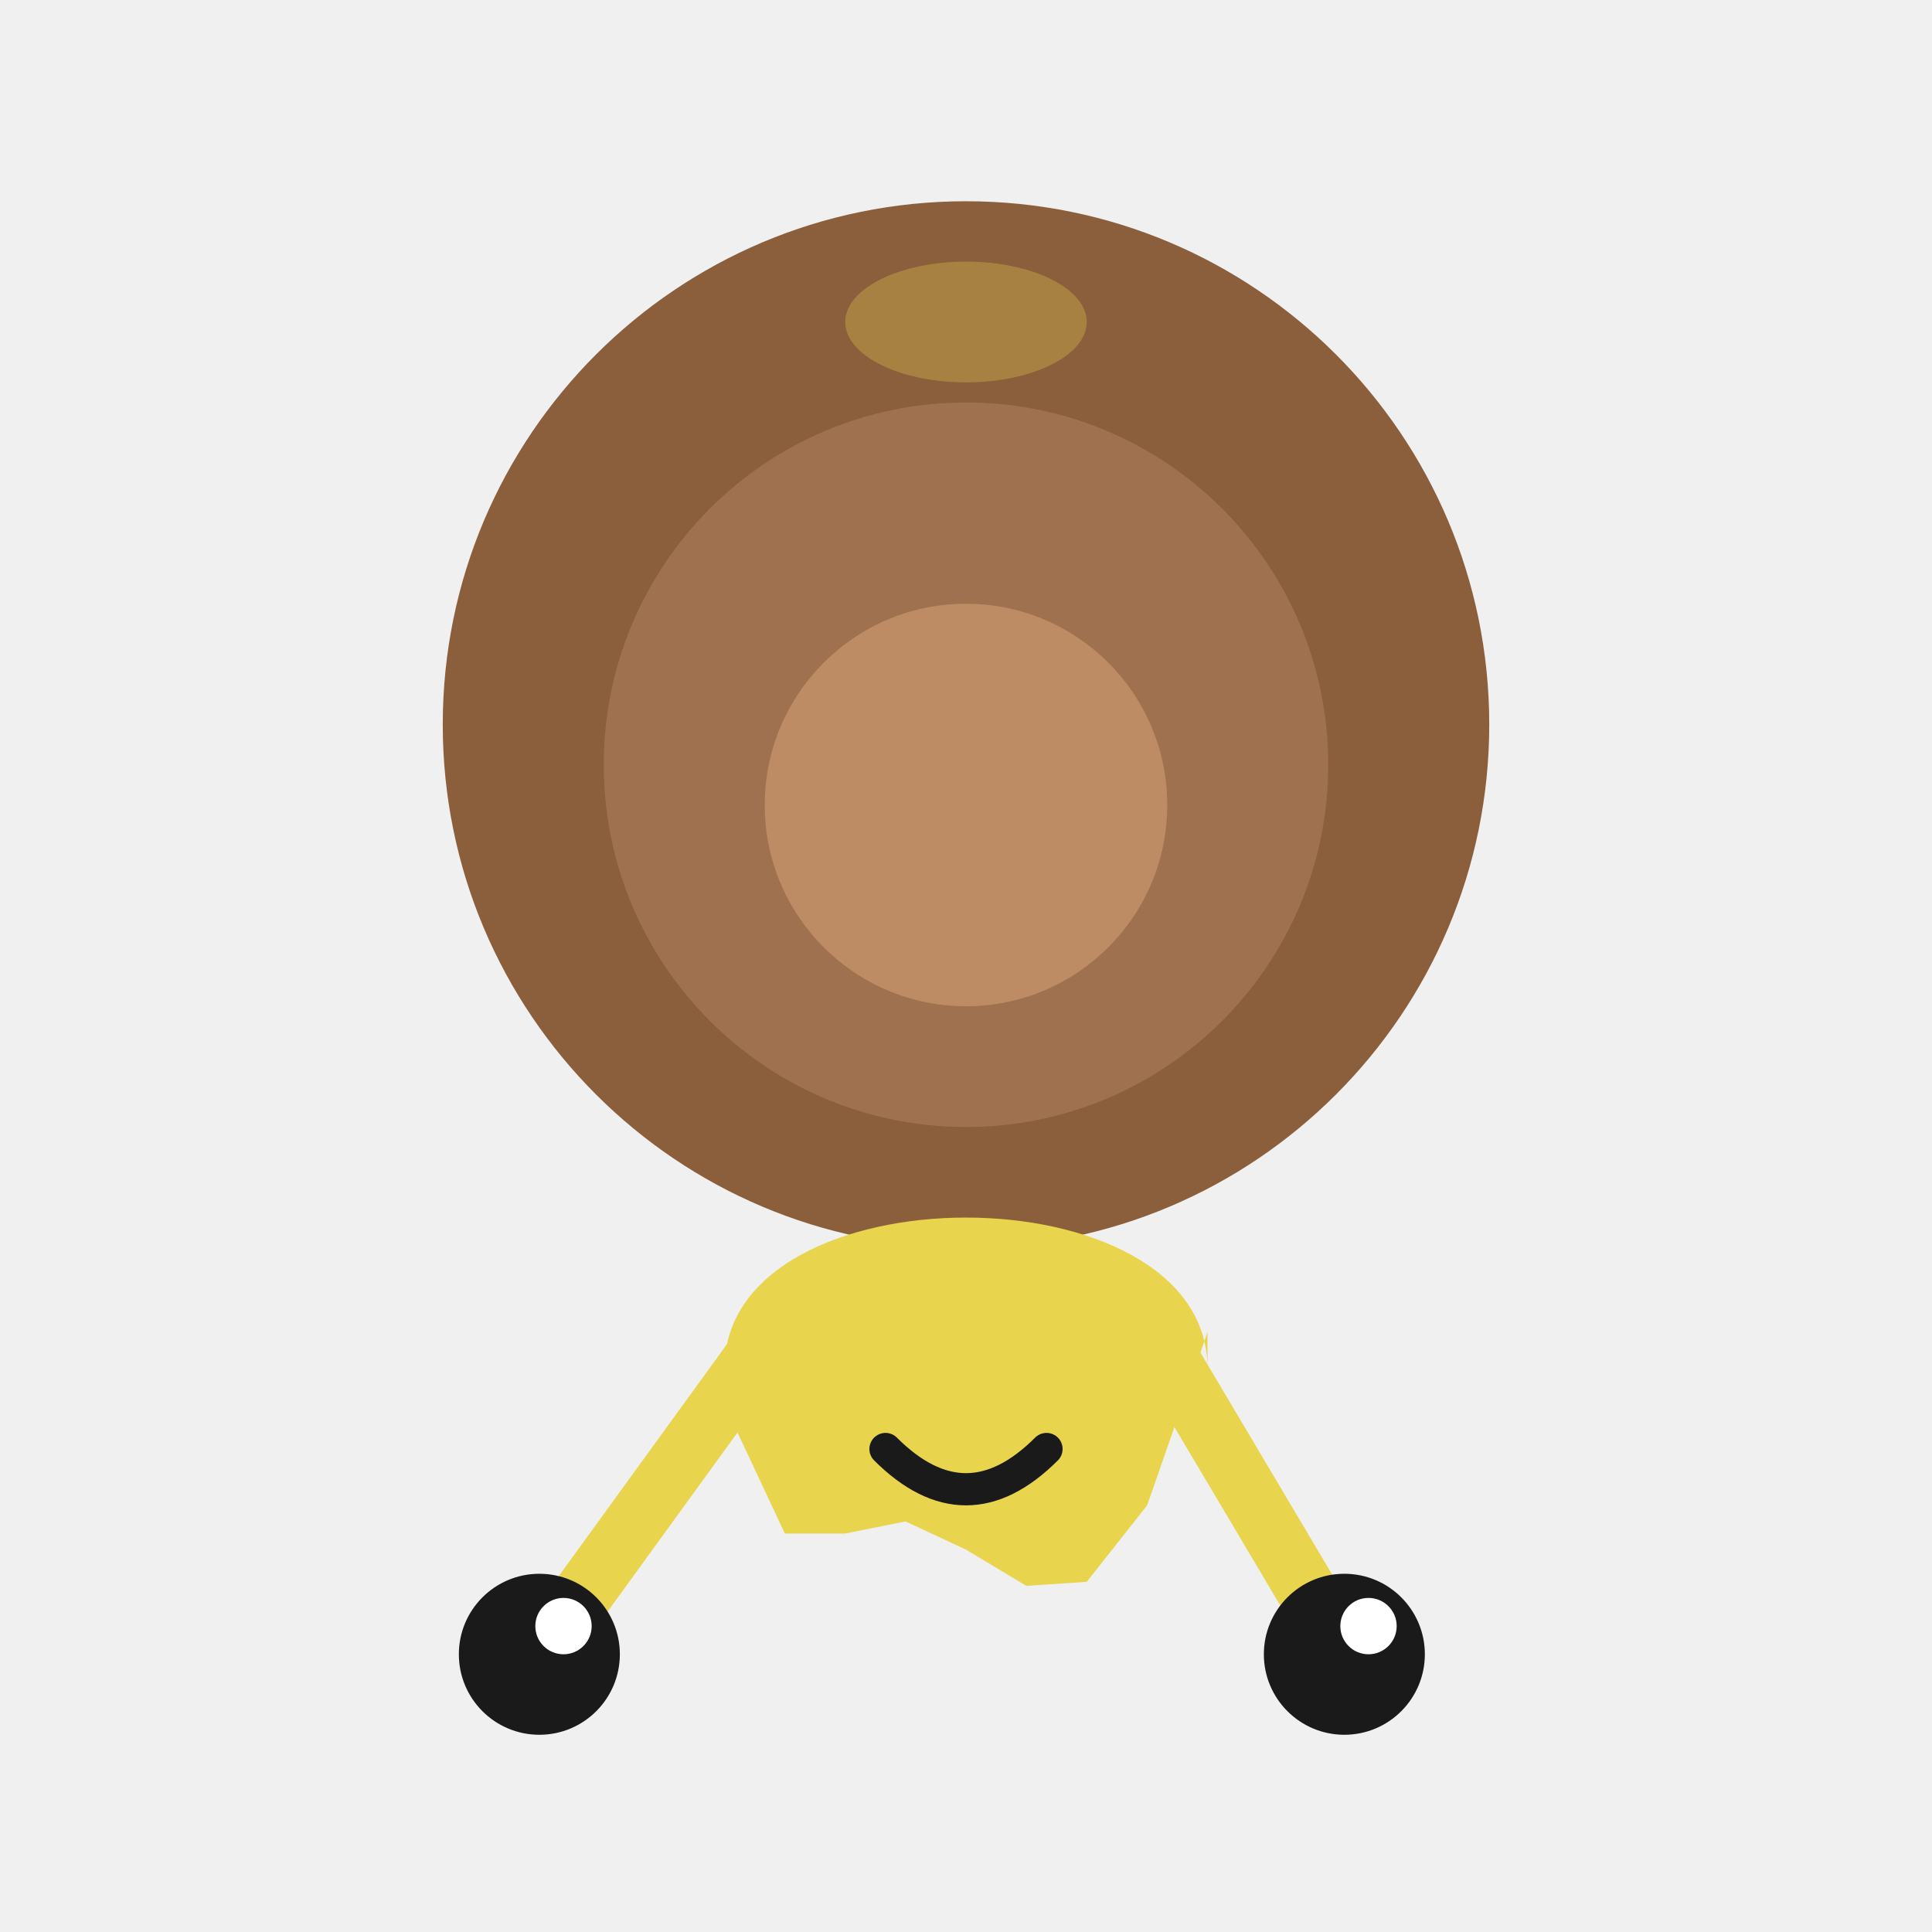
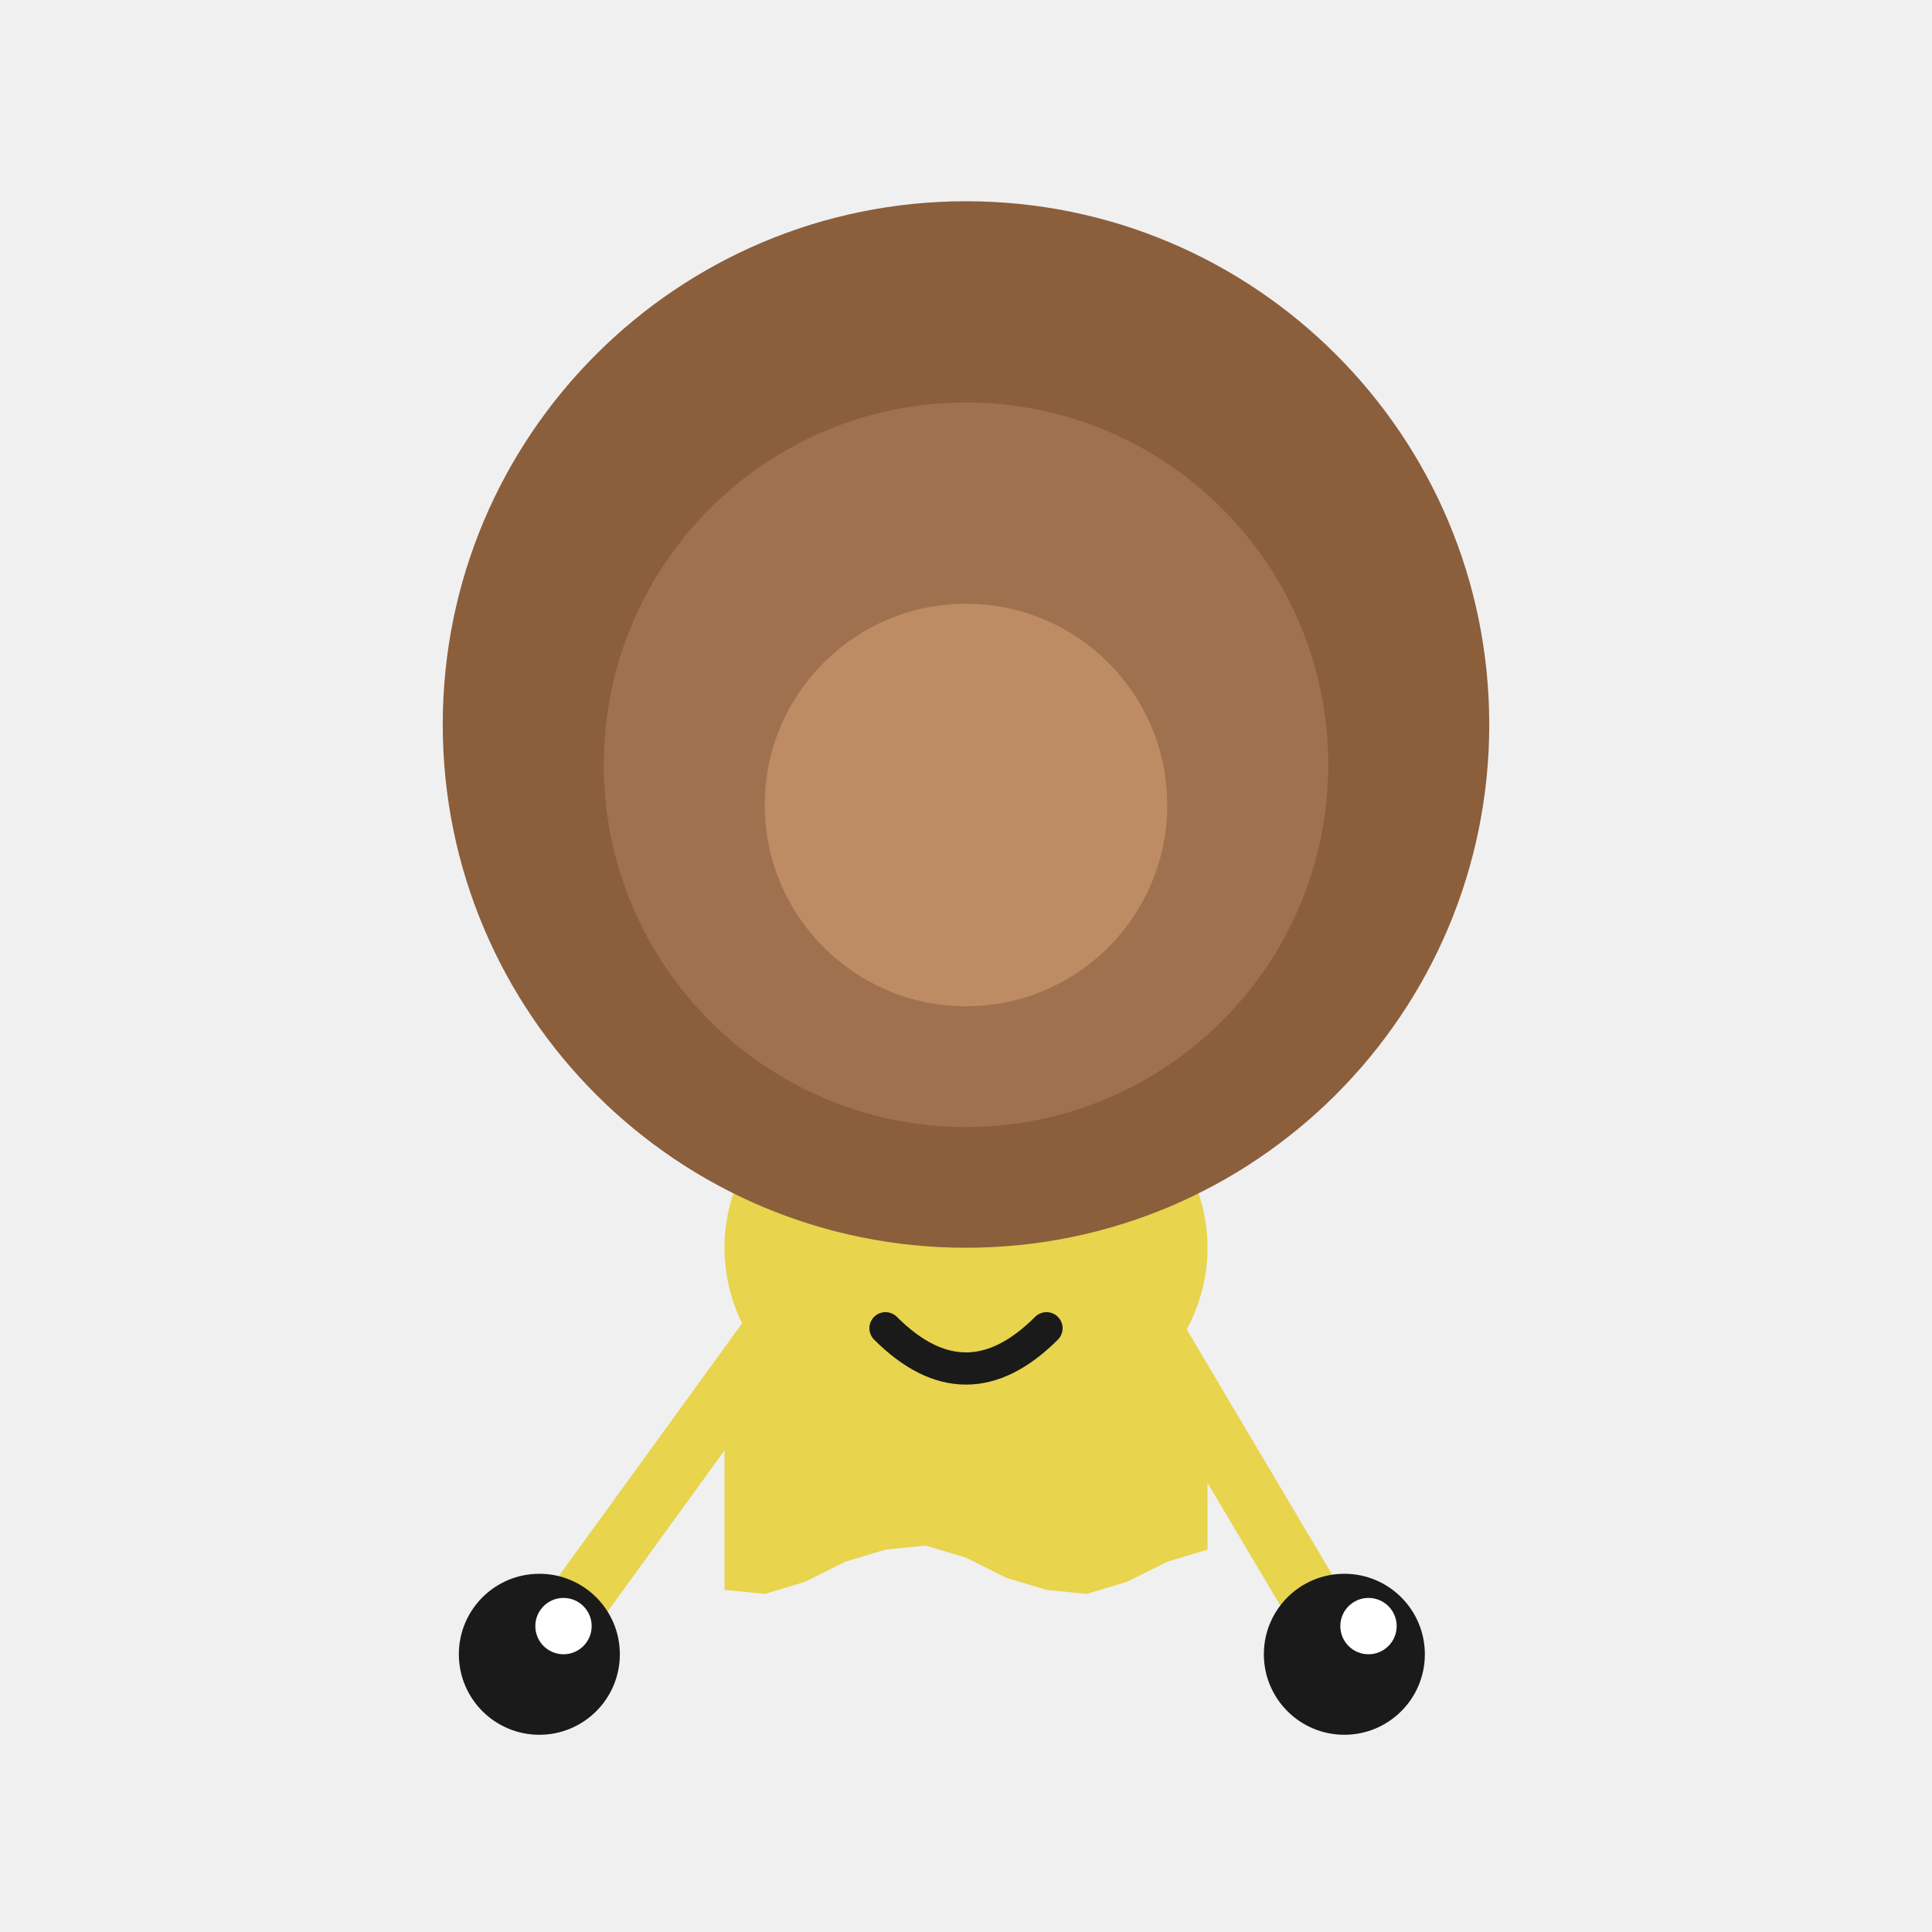
<svg xmlns="http://www.w3.org/2000/svg" viewBox="0 0 48 48" width="48" height="48">
-   <circle cx="24" cy="18" r="13" fill="#8B5E3C" />
-   <circle cx="24" cy="19" r="9" fill="#A0714F" />
-   <circle cx="24" cy="20" r="5" fill="#BD8C64" />
-   <path d="M 18 34 C 18 29 30 29 30 34 L 30.0 33.1 L 28.5 37.4 L 27.0 39.3 L 25.5 39.4 L 24.0 38.5 L 22.5 37.8 L 21.0 38.1 L 19.5 38.1 L 18.0 34.9 Z" fill="#E8D44D" />
-   <ellipse cx="24" cy="8" rx="3" ry="1.5" fill="#E8D44D" opacity="0.3" />
+   <ellipse cx="24" cy="31" rx="6" ry="5" fill="#E8D44D" />
+   <path d="M 18 34 L 30 34 L 30.0 38.5 L 29.0 38.8 L 28.0 39.3 L 27.0 39.6 L 26.0 39.5 L 25.0 39.2 L 24.0 38.7 L 23.0 38.4 L 22.0 38.5 L 21.0 38.8 L 20.0 39.3 L 19.0 39.6 L 18.0 39.5 Z" fill="#E8D44D" />
+   <ellipse cx="24" cy="8" rx="3" ry="1.5" fill="#E8D44D" opacity="0.25" />
  <line x1="20" y1="32" x2="13.4" y2="41.1" stroke="#E8D44D" stroke-width="1.5" stroke-linecap="round" />
  <circle cx="13.4" cy="41.1" r="2" fill="#1a1a1a" />
  <circle cx="14.0" cy="40.4" r="0.7" fill="white" />
  <line x1="28" y1="32" x2="33.4" y2="41.1" stroke="#E8D44D" stroke-width="1.5" stroke-linecap="round" />
  <circle cx="33.4" cy="41.1" r="2" fill="#1a1a1a" />
  <circle cx="34.0" cy="40.4" r="0.7" fill="white" />
-   <path d="M22 36 Q24 38 26 36" stroke="#1a1a1a" stroke-width="0.8" fill="none" stroke-linecap="round" />
+   <path d="M22 33 Q24 35 26 33" stroke="#1a1a1a" stroke-width="0.8" fill="none" stroke-linecap="round" />
+   <circle cx="24" cy="18" r="13" fill="#8B5E3C" />
+   <circle cx="24" cy="19" r="9" fill="#A0714F" />
+   <circle cx="24" cy="20" r="5" fill="#BD8C64" />
</svg>
